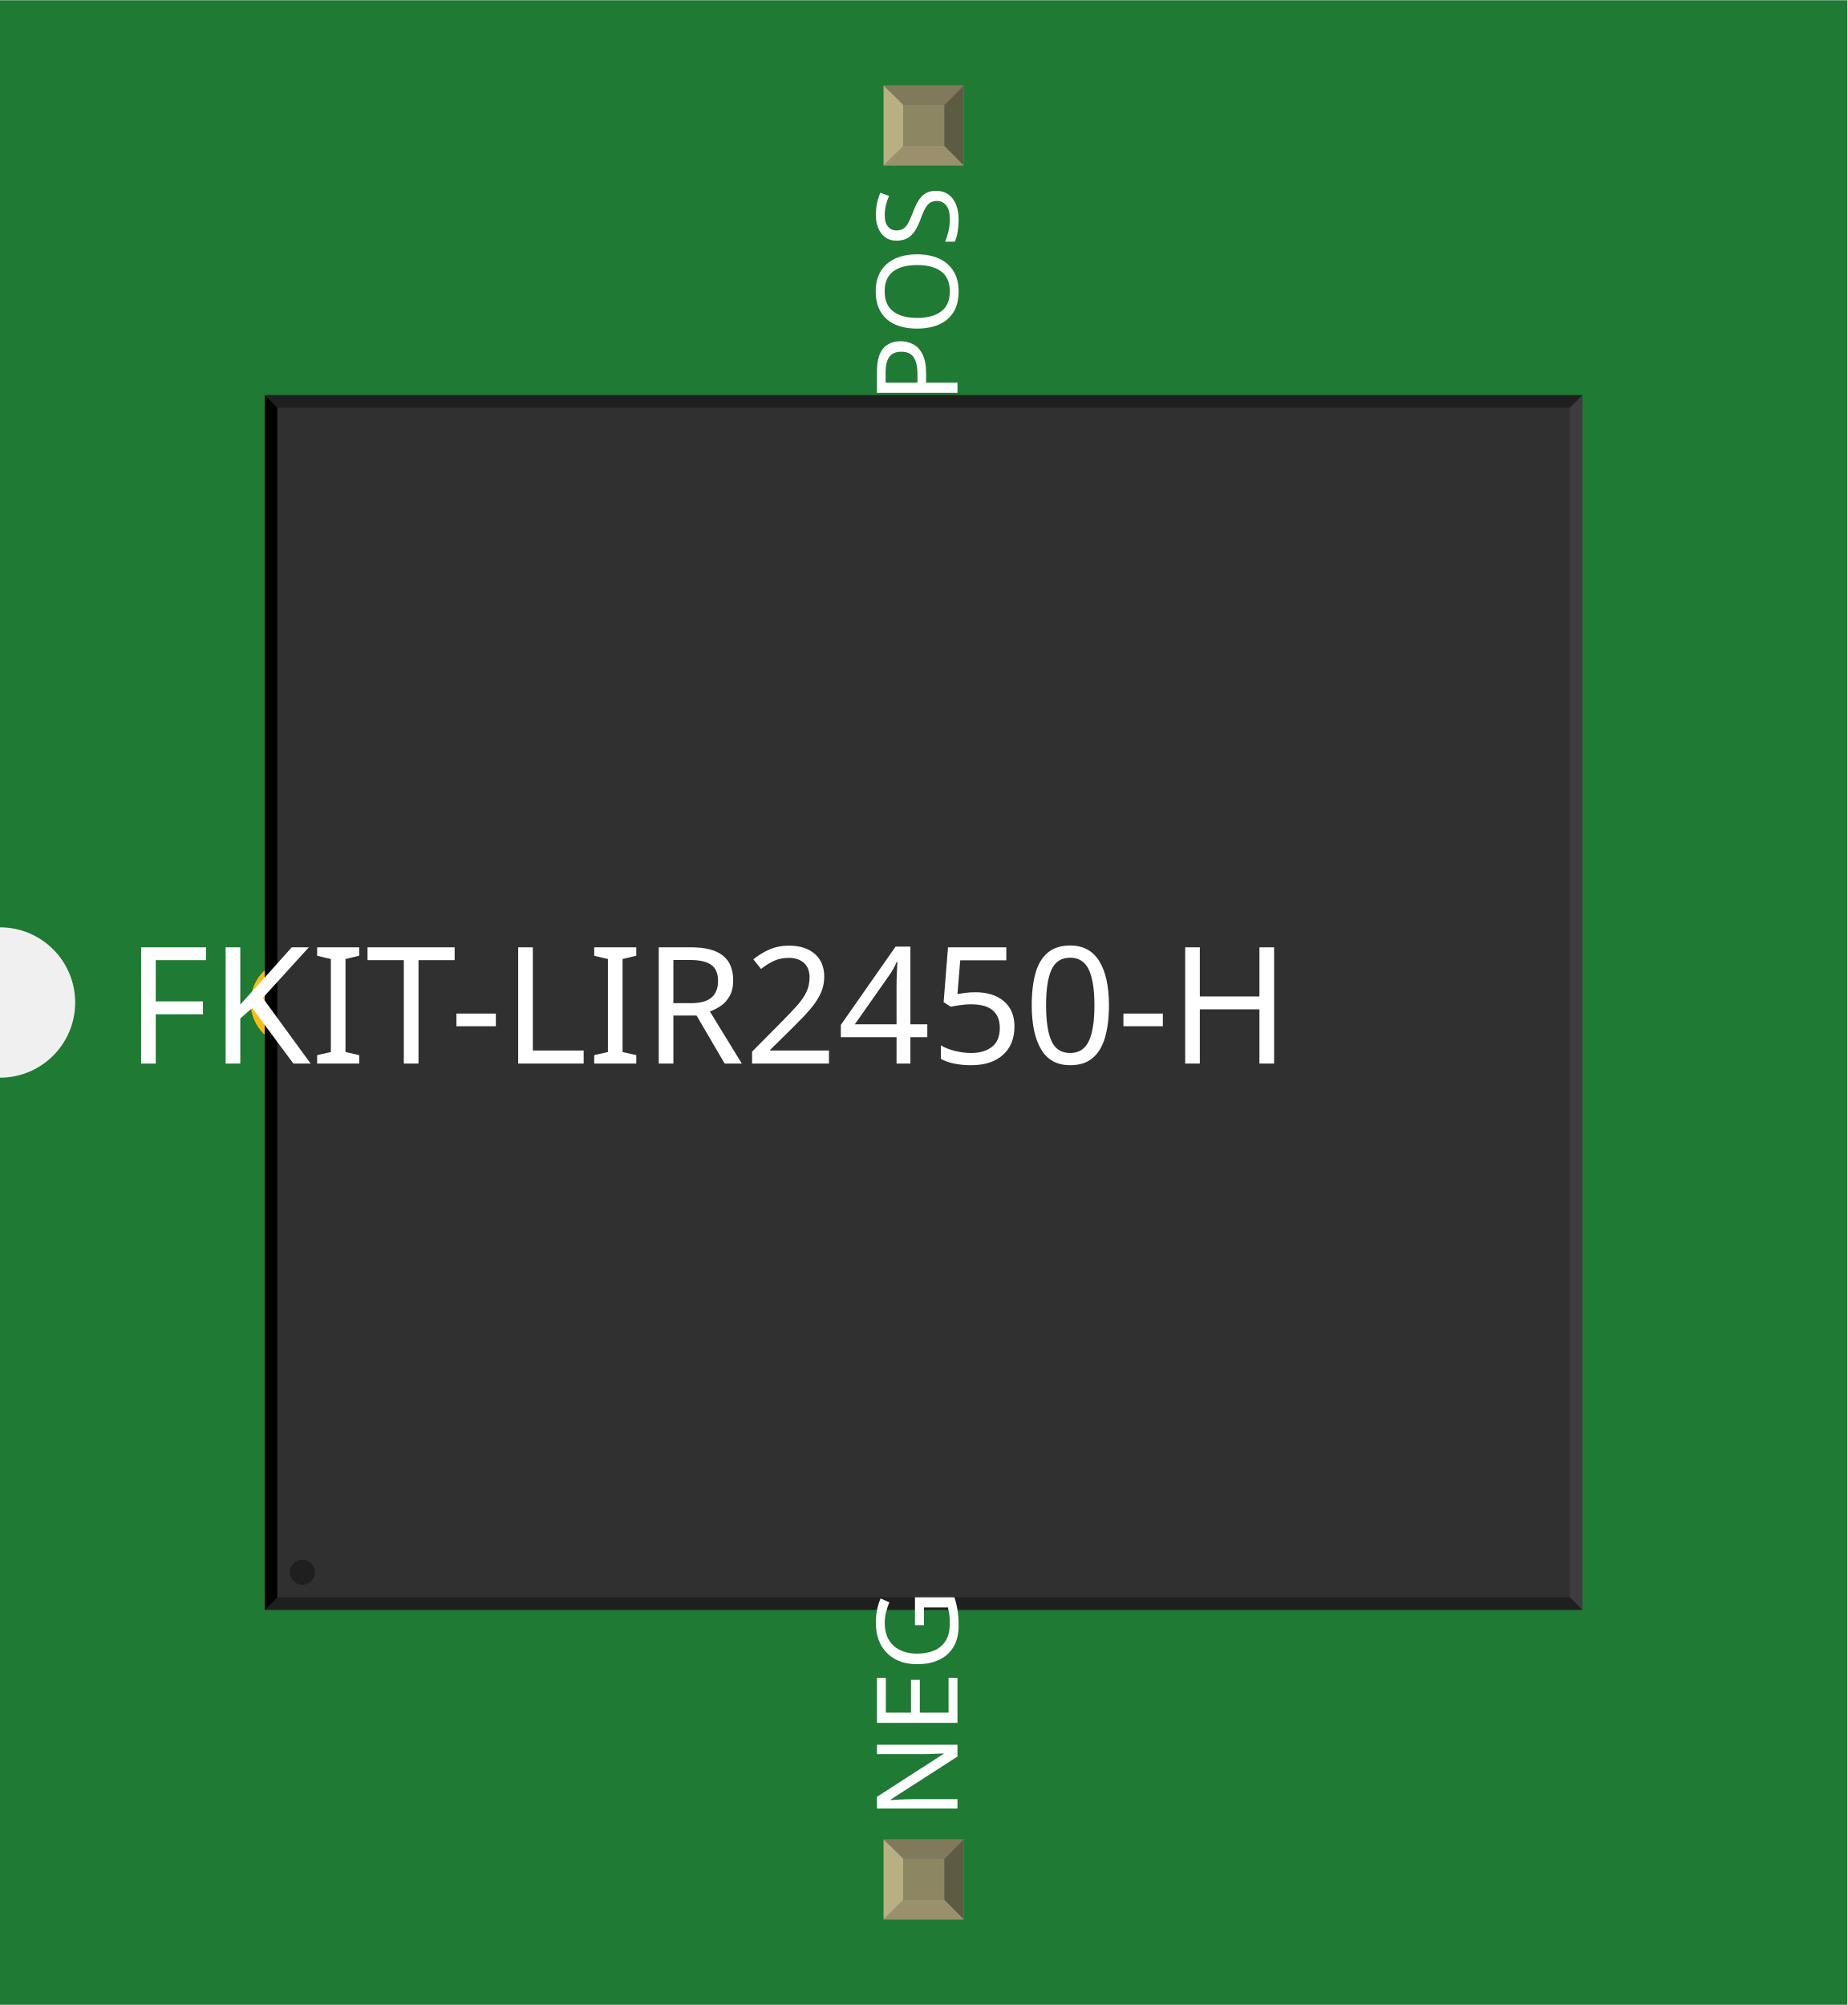
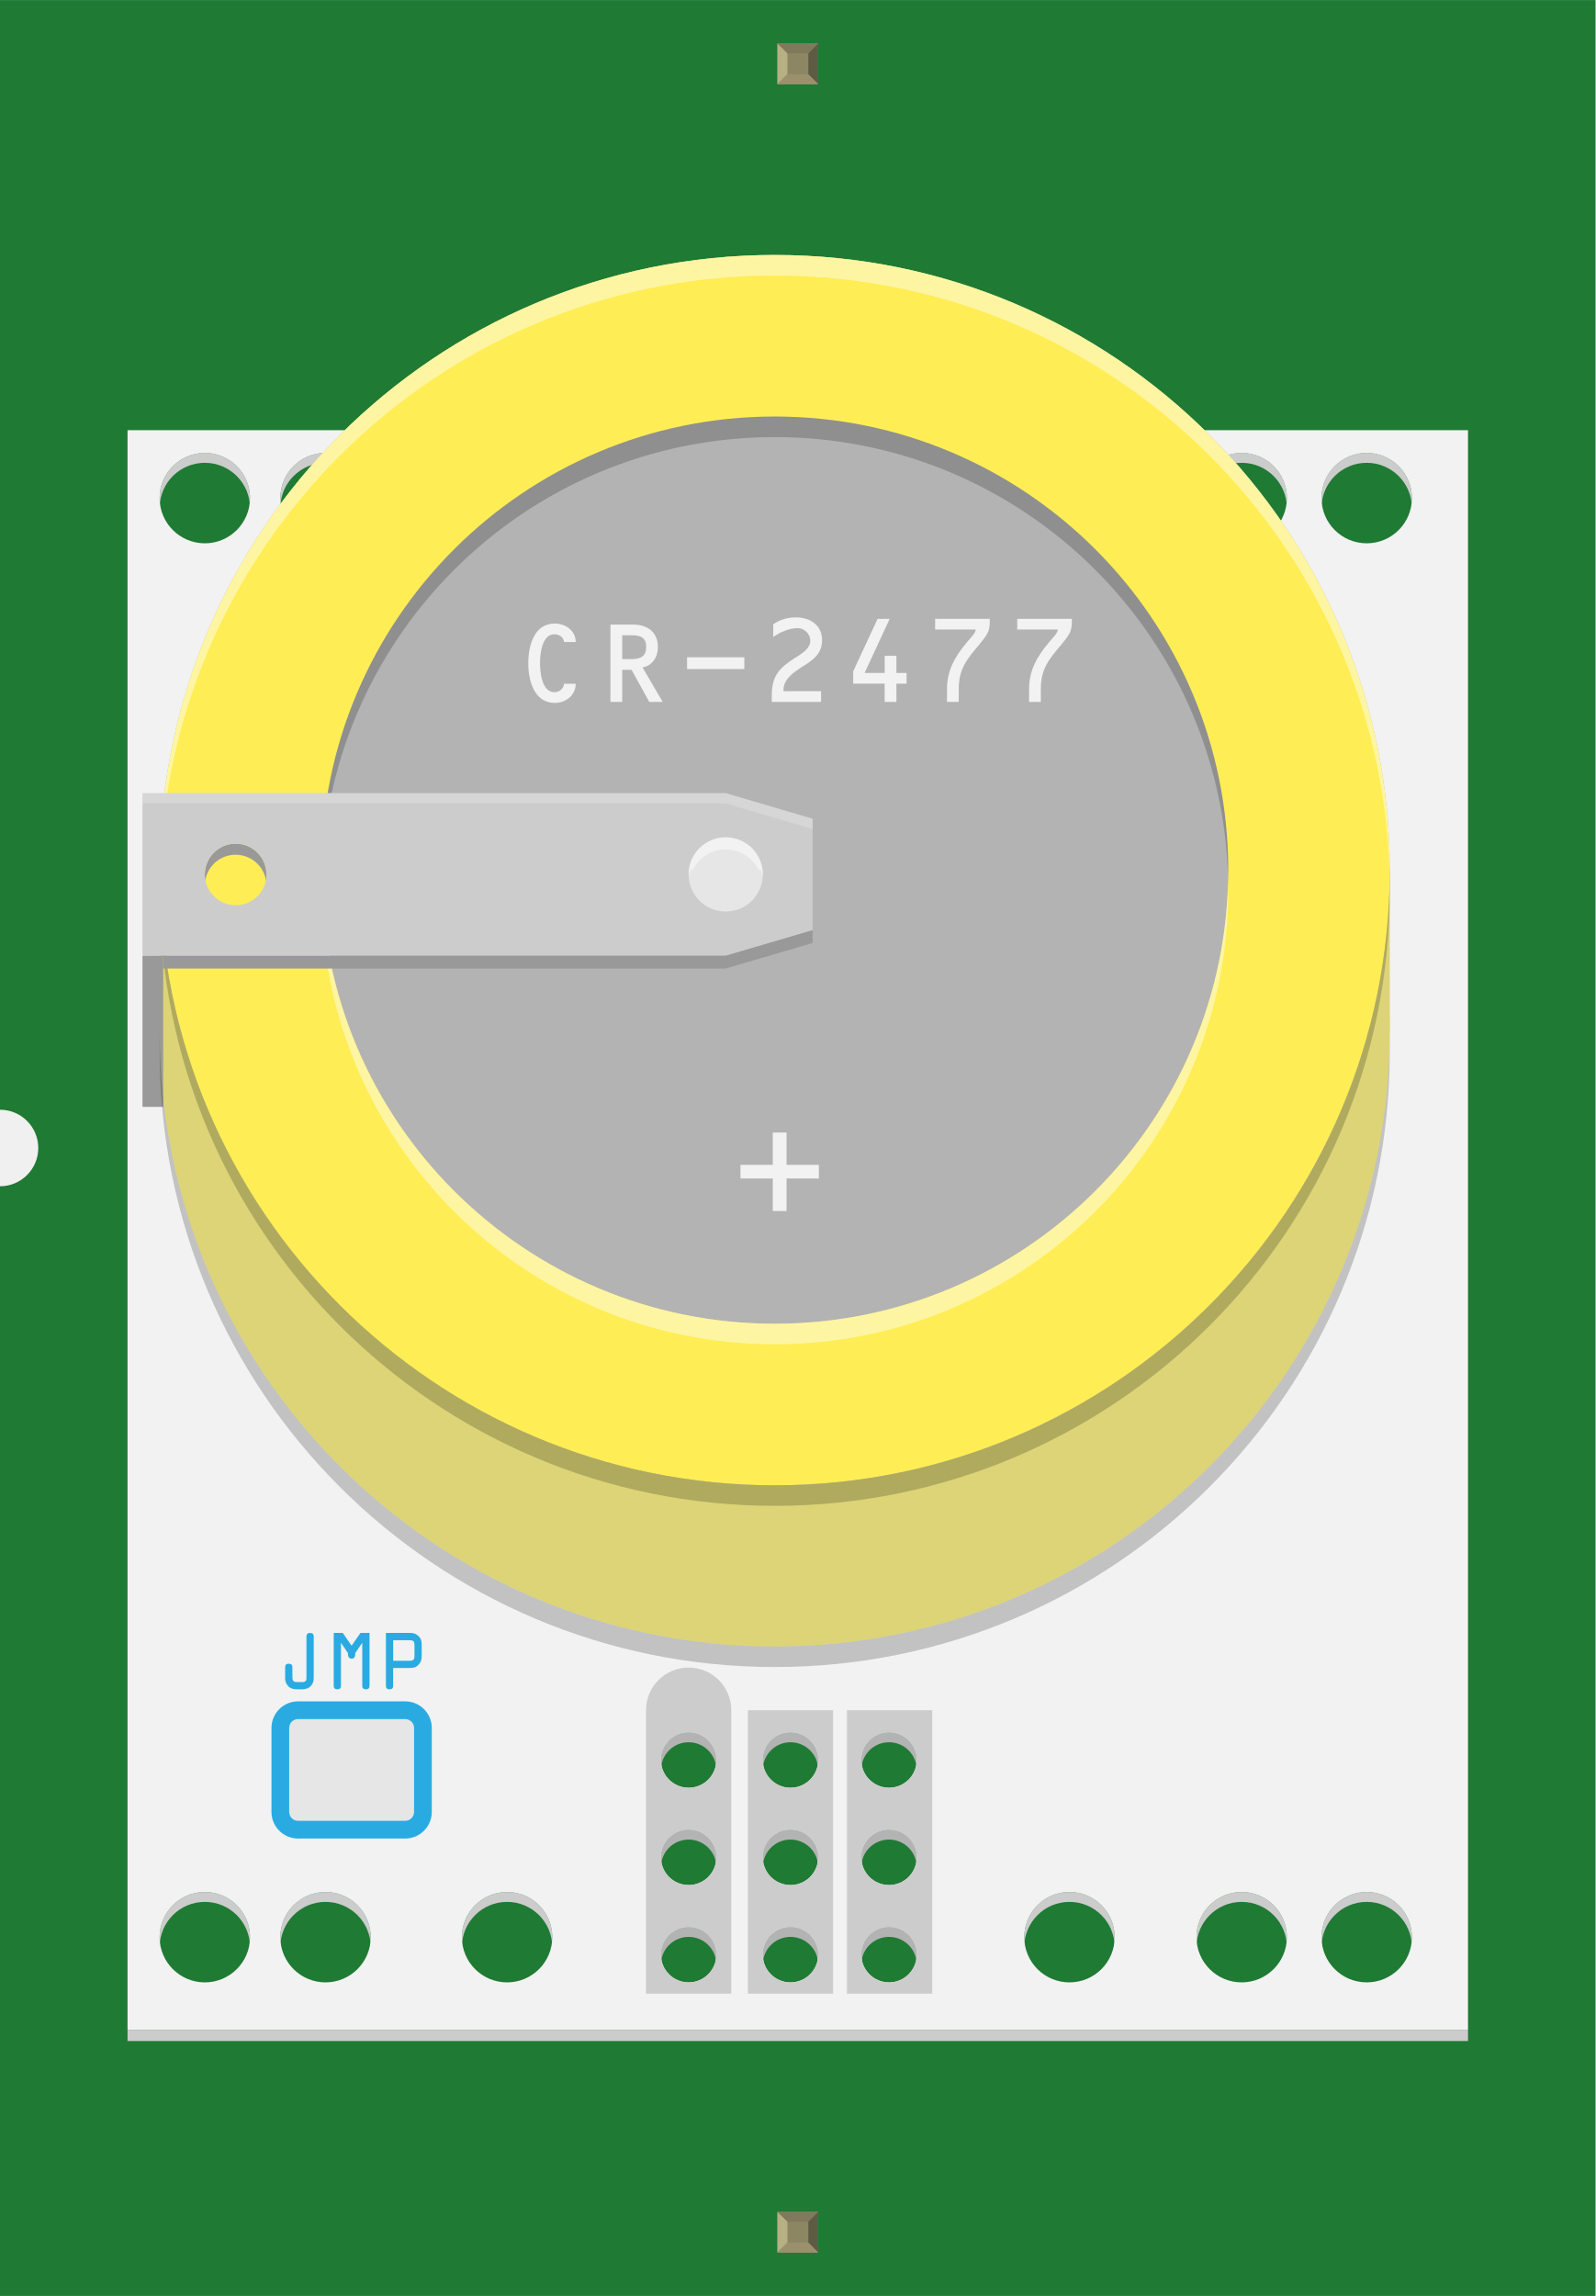
- <svg xmlns="http://www.w3.org/2000/svg" width="0.737in" x="0in" version="1.2" y="0in" height="0.8in" viewBox="0 0 737.185 800" baseProfile="tiny">
+ <svg xmlns="http://www.w3.org/2000/svg" width="1.251in" x="0in" version="1.2" y="0in" height="1.8in" viewBox="0 0 1251.07 1800" baseProfile="tiny">
  <g id="breadboard">
    <g id="icon">
-       <path fill="#1F7A34" stroke="none" stroke-width="0" d="M0,0L0,370A30,30 0 0 1 0,430L0,800L737.185,800L737.185,0L0,0z" />
-       <g transform="translate(-168.593,-84.7835)">
-         <g transform="matrix(0.5, 0, 0, 0.5, 268.593, 242.392)">
-           <circle fill="none" cx="35" cy="484.784" connectorname="NEG" stroke="#F7BD13" r="25.866" stroke-width="18.268" />
-           <circle fill="none" cx="979.882" cy="484.784" connectorname="POS" stroke="#F7BD13" r="25.866" stroke-width="18.268" />
-           <path fill="#F7BD13" stroke="none" stroke-width="0" d="m944.882,449.783,70,0,0,70,-70,0,0,-118.11zM963.15,484.784a16.732,16.732,0,1,0,33.465,0,16.732,16.732,0,1,0,-33.465,0z" />
-           <rect width="1051.71" x="11.329" y="0" fill="#303030" height="969.567" stroke="none" stroke-width="0" />
-           <polygon fill="#1f1f1f" points="11.329,0 1063.04,0 1053.04,10 21.329,10" />
-           <polygon fill="#1f1f1f" points="11.329,969.567 1063.04,969.567 1053.04,959.567 21.329,959.567" />
-           <polygon fill="#000000" points="11.329,0 11.329,969.567 21.329,959.567 21.329,10" />
-           <polygon fill="#3d3d3d" points="1063.04,0 1063.04,969.567 1053.04,959.567 1053.04,10" />
-           <circle fill="#1f1f1f" cx="41.329" cy="939.567" stroke="none" r="10" stroke-width="0" />
+       <path fill="#1F7A34" stroke="none" stroke-width="0" d="M0,0L0,870A30,30 0 0 1 0,930L0,1800L1251.07,1800L1251.07,0L0,0z" />
+       <g transform="translate(100,199.855)">
+         <g>
+           <g>
+             <path fill="#CCCCCC" d="M190.681,198.375c0,-19.569,-15.861,-35.431,-35.431,-35.431s-35.431,15.861,-35.431,35.431l0,-7.764c0,-19.569,15.861,-35.431,35.431,-35.431s35.431,15.861,35.431,35.431" />
+           </g>
+           <g>
+             <path fill="#CCCCCC" d="M96.028,198.375c0,-19.569,-15.861,-35.431,-35.431,-35.431s-35.431,15.861,-35.431,35.431l0,-7.764c0,-19.569,15.861,-35.431,35.431,-35.431s35.431,15.861,35.431,35.431" />
+           </g>
+           <g>
+             <path fill="#CCCCCC" d="M96.042,1326.64c0,-19.569,-15.875,-35.431,-35.444,-35.431s-35.444,15.861,-35.444,35.431l0,-7.764c0,-19.569,15.875,-35.431,35.444,-35.431s35.444,15.861,35.444,35.431" />
+           </g>
+           <g>
+             <path fill="#CCCCCC" d="M190.681,1326.64c0,-19.569,-15.875,-35.431,-35.444,-35.431s-35.444,15.861,-35.444,35.431l0,-7.764c0,-19.569,15.875,-35.431,35.444,-35.431s35.444,15.861,35.444,35.431" />
+           </g>
+           <g>
+             <path fill="#CCCCCC" d="M333.042,1326.64c0,-19.569,-15.875,-35.431,-35.444,-35.431s-35.444,15.861,-35.444,35.431l0,-7.764c0,-19.569,15.875,-35.431,35.444,-35.431s35.444,15.861,35.444,35.431" />
+           </g>
+           <g>
+             <path fill="#CCCCCC" d="M774.014,1326.64c0,-19.569,-15.875,-35.431,-35.444,-35.431s-35.444,15.861,-35.444,35.431l0,-7.764c0,-19.569,15.875,-35.431,35.444,-35.431s35.444,15.861,35.444,35.431" />
+           </g>
+           <g>
+             <path fill="#CCCCCC" d="M909.042,1326.64c0,-19.569,-15.875,-35.431,-35.444,-35.431s-35.444,15.861,-35.444,35.431l0,-7.764c0,-19.569,15.875,-35.431,35.444,-35.431s35.444,15.861,35.444,35.431" />
+           </g>
+           <g>
+             <path fill="#CCCCCC" d="M909.042,198.375c0,-19.569,-15.875,-35.431,-35.444,-35.431s-35.444,15.861,-35.444,35.431l0,-7.764c0,-19.569,15.875,-35.431,35.444,-35.431s35.444,15.861,35.444,35.431" />
+           </g>
+           <g>
+             <path fill="#CCCCCC" d="M1007.08,1326.64c0,-19.569,-15.875,-35.431,-35.444,-35.431s-35.444,15.861,-35.444,35.431l0,-7.764c0,-19.569,15.875,-35.431,35.444,-35.431s35.444,15.861,35.444,35.431" />
+           </g>
+           <g>
+             <path fill="#CCCCCC" d="M1007.08,198.375c0,-19.569,-15.875,-35.431,-35.444,-35.431s-35.444,15.861,-35.444,35.431l0,-7.764c0,-19.569,15.875,-35.431,35.444,-35.431s35.444,15.861,35.444,35.431" />
+           </g>
+           <g>
+             <path fill="#B3B3B3" d="M618.806,1340.36c0,-12,-9.736,-21.708,-21.722,-21.708s-21.722,9.708,-21.722,21.708l0,-7.764c0,-12,9.736,-21.708,21.722,-21.708s21.722,9.708,21.722,21.708" />
+           </g>
+           <g>
+             <path fill="#B3B3B3" d="M618.806,1264.06c0,-12,-9.736,-21.708,-21.722,-21.708s-21.722,9.708,-21.722,21.708l0,-7.764c0,-12,9.736,-21.708,21.722,-21.708s21.722,9.708,21.722,21.708" />
+           </g>
+           <g>
+             <path fill="#B3B3B3" d="M618.806,1187.75c0,-12,-9.736,-21.708,-21.722,-21.708s-21.722,9.708,-21.722,21.708l0,-7.764c0,-12,9.736,-21.708,21.722,-21.708s21.722,9.708,21.722,21.708" />
+           </g>
+           <g>
+             <path fill="#B3B3B3" d="M541.556,1340.36c0,-12,-9.736,-21.708,-21.722,-21.708s-21.722,9.708,-21.722,21.708l0,-7.764c0,-12,9.736,-21.708,21.722,-21.708s21.722,9.708,21.722,21.708" />
+           </g>
+           <g>
+             <path fill="#B3B3B3" d="M541.556,1264.06c0,-12,-9.736,-21.708,-21.722,-21.708s-21.722,9.708,-21.722,21.708l0,-7.764c0,-12,9.736,-21.708,21.722,-21.708s21.722,9.708,21.722,21.708" />
+           </g>
+           <g>
+             <path fill="#B3B3B3" d="M541.556,1187.75c0,-12,-9.736,-21.708,-21.722,-21.708s-21.722,9.708,-21.722,21.708l0,-7.764c0,-12,9.736,-21.708,21.722,-21.708s21.722,9.708,21.722,21.708" />
+           </g>
+           <g>
+             <path fill="#B3B3B3" d="M461.694,1340.36c0,-12,-9.736,-21.708,-21.722,-21.708s-21.722,9.708,-21.722,21.708l0,-7.764c0,-12,9.736,-21.708,21.722,-21.708s21.722,9.708,21.722,21.708" />
+           </g>
+           <g>
+             <path fill="#B3B3B3" d="M461.694,1264.06c0,-12,-9.736,-21.708,-21.722,-21.708s-21.722,9.708,-21.722,21.708l0,-7.764c0,-12,9.736,-21.708,21.722,-21.708s21.722,9.708,21.722,21.708" />
+           </g>
+           <g>
+             <path fill="#B3B3B3" d="M461.694,1187.75c0,-12,-9.736,-21.708,-21.722,-21.708s-21.722,9.708,-21.722,21.708l0,-7.764c0,-12,9.736,-21.708,21.722,-21.708s21.722,9.708,21.722,21.708" />
+           </g>
        </g>
-       </g>
-       <text x="50" y="424.375" font-family="OCRA" fill="white" text-anchor="start" stroke="none" id="label" stroke-width="0" font-size="65">FKIT-LIR2450-H</text>
-       <g transform="translate(382.093,726.05)">
-         <g transform="rotate(-90)">
-           <text x="0" y="0" font-family="OCRA" fill="white" text-anchor="start" stroke="none" stroke-width="0" font-size="45">NEG</text>
+         <g>
+           <g>
+             <path fill="#F2F2F2" d="M0,137.375l0,1254.42l1051.07,0L1051.07,137.375L0,137.375zM155.236,155.194c19.569,0,35.431,15.861,35.431,35.431s-15.861,35.431,-35.431,35.431s-35.431,-15.861,-35.431,-35.431S135.667,155.194,155.236,155.194zM60.597,155.194c19.569,0,35.431,15.861,35.431,35.431s-15.861,35.431,-35.431,35.431s-35.431,-15.861,-35.431,-35.431S41.028,155.194,60.597,155.194zM60.597,1354.31c-19.569,0,-35.444,-15.861,-35.444,-35.431s15.875,-35.431,35.444,-35.431s35.444,15.861,35.444,35.431S80.167,1354.31,60.597,1354.31zM155.236,1354.31c-19.569,0,-35.444,-15.861,-35.444,-35.431s15.875,-35.431,35.444,-35.431s35.444,15.861,35.444,35.431S174.806,1354.31,155.236,1354.31zM297.597,1354.31c-19.569,0,-35.444,-15.861,-35.444,-35.431s15.875,-35.431,35.444,-35.431s35.444,15.861,35.444,35.431S317.167,1354.31,297.597,1354.31zM439.958,1354.32c-11.986,0,-21.722,-9.708,-21.722,-21.708s9.736,-21.708,21.722,-21.708s21.722,9.708,21.722,21.708S451.958,1354.32,439.958,1354.32zM439.958,1278.01c-11.986,0,-21.722,-9.708,-21.722,-21.708s9.736,-21.708,21.722,-21.708s21.722,9.708,21.722,21.708S451.958,1278.01,439.958,1278.01zM439.958,1201.71c-11.986,0,-21.722,-9.708,-21.722,-21.708s9.736,-21.708,21.722,-21.708s21.722,9.708,21.722,21.708S451.958,1201.71,439.958,1201.71zM519.819,1354.32c-11.986,0,-21.722,-9.708,-21.722,-21.708s9.736,-21.708,21.722,-21.708s21.722,9.708,21.722,21.708S531.819,1354.32,519.819,1354.32zM519.819,1278.01c-11.986,0,-21.722,-9.708,-21.722,-21.708s9.736,-21.708,21.722,-21.708s21.722,9.708,21.722,21.708S531.819,1278.01,519.819,1278.01zM519.819,1201.71c-11.986,0,-21.722,-9.708,-21.722,-21.708s9.736,-21.708,21.722,-21.708s21.722,9.708,21.722,21.708S531.819,1201.71,519.819,1201.71zM597.083,1354.32c-11.986,0,-21.722,-9.708,-21.722,-21.708s9.736,-21.708,21.722,-21.708s21.722,9.708,21.722,21.708S609.069,1354.32,597.083,1354.32zM597.083,1278.01c-11.986,0,-21.722,-9.708,-21.722,-21.708s9.736,-21.708,21.722,-21.708s21.722,9.708,21.722,21.708S609.069,1278.01,597.083,1278.01zM597.083,1201.71c-11.986,0,-21.722,-9.708,-21.722,-21.708s9.736,-21.708,21.722,-21.708s21.722,9.708,21.722,21.708S609.069,1201.71,597.083,1201.71zM738.569,1354.31c-19.569,0,-35.444,-15.861,-35.444,-35.431s15.875,-35.431,35.444,-35.431s35.444,15.861,35.444,35.431S758.139,1354.31,738.569,1354.31zM873.597,1354.31c-19.569,0,-35.444,-15.861,-35.444,-35.431s15.875,-35.431,35.444,-35.431s35.444,15.861,35.444,35.431S893.167,1354.31,873.597,1354.31zM873.597,226.056c-19.569,0,-35.444,-15.861,-35.444,-35.431s15.875,-35.431,35.444,-35.431s35.444,15.861,35.444,35.431S893.167,226.056,873.597,226.056zM971.639,1354.31c-19.569,0,-35.444,-15.861,-35.444,-35.431s15.875,-35.431,35.444,-35.431s35.444,15.861,35.444,35.431S991.222,1354.31,971.639,1354.31zM971.639,226.056c-19.569,0,-35.444,-15.861,-35.444,-35.431s15.875,-35.431,35.444,-35.431s35.444,15.861,35.444,35.431S991.222,226.056,971.639,226.056z" />
+           </g>
+           <g id="silkscreen_1_">
+             <g>
+               <circle fill="#DCD477" cx="507.444" cy="608.653" r="482.292" />
+             </g>
+           </g>
+           <g>
+             <circle fill="#F2F2F2" cx="60.597" cy="896.639" r="25.611" />
+           </g>
+           <g>
+             <circle fill="#F2F2F2" cx="971.639" cy="896.639" r="25.611" />
+           </g>
+           <g>
+             <path fill="#CCCCCC" d="M564.097,1140.93l0,222.222l66.847,0l0,-222.222L564.097,1140.93zM597.083,1354.32c-11.986,0,-21.722,-9.708,-21.722,-21.708s9.736,-21.708,21.722,-21.708s21.722,9.708,21.722,21.708S609.069,1354.32,597.083,1354.32zM597.083,1278.01c-11.986,0,-21.722,-9.708,-21.722,-21.708s9.736,-21.708,21.722,-21.708s21.722,9.708,21.722,21.708S609.069,1278.01,597.083,1278.01zM597.083,1201.71c-11.986,0,-21.722,-9.708,-21.722,-21.708s9.736,-21.708,21.722,-21.708s21.722,9.708,21.722,21.708S609.069,1201.71,597.083,1201.71z" />
+           </g>
+           <g>
+             <path fill="#CCCCCC" d="M486.403,1140.93l0,222.222l66.847,0l0,-222.222L486.403,1140.93zM519.819,1354.32c-11.986,0,-21.722,-9.708,-21.722,-21.708s9.736,-21.708,21.722,-21.708s21.722,9.708,21.722,21.708S531.819,1354.32,519.819,1354.32zM519.819,1278.01c-11.986,0,-21.722,-9.708,-21.722,-21.708s9.736,-21.708,21.722,-21.708s21.722,9.708,21.722,21.708S531.819,1278.01,519.819,1278.01zM519.819,1201.71c-11.986,0,-21.722,-9.708,-21.722,-21.708s9.736,-21.708,21.722,-21.708s21.722,9.708,21.722,21.708S531.819,1201.71,519.819,1201.71z" />
+           </g>
+           <g>
+             <path fill="#CCCCCC" d="M439.958,1107.5c-18.458,0,-33.417,14.958,-33.417,33.417l0,222.222l66.847,0l0,-222.222C473.375,1122.47,458.417,1107.5,439.958,1107.5zM439.958,1354.32c-11.986,0,-21.722,-9.708,-21.722,-21.708s9.736,-21.708,21.722,-21.708s21.722,9.708,21.722,21.708S451.958,1354.32,439.958,1354.32zM439.958,1278.01c-11.986,0,-21.722,-9.708,-21.722,-21.708s9.736,-21.708,21.722,-21.708s21.722,9.708,21.722,21.708S451.958,1278.01,439.958,1278.01zM439.958,1201.71c-11.986,0,-21.722,-9.708,-21.722,-21.708s9.736,-21.708,21.722,-21.708s21.722,9.708,21.722,21.708S451.958,1201.71,439.958,1201.71z" />
+           </g>
+           <g>
+             <rect width="964.569" x="25.167" y="482.292" fill="#DCD477" height="126.375" />
+           </g>
+           <g id="silkscreen">
+             <g>
+               <circle fill="#B3B3B3" cx="507.444" cy="482.292" r="482.292" />
+             </g>
+           </g>
+           <g>
+             <path fill="#FEED55" d="M507.444,0C241.083,0,25.167,215.931,25.167,482.292s215.917,482.292,482.278,482.292S989.722,748.653,989.722,482.292S773.792,0,507.444,0zM507.444,837.917c-196.403,0,-355.625,-159.222,-355.625,-355.625S311.042,126.653,507.444,126.653c196.417,0,355.625,159.222,355.625,355.625S703.847,837.917,507.444,837.917z" />
+           </g>
+           <g opacity="0.45">
+             <path fill="#FFFFFF" d="M25.167,498.403c0,-266.361,215.917,-482.292,482.278,-482.292S989.722,232.042,989.722,498.403l0,-16.111C989.722,215.931,773.792,0,507.444,0S25.167,215.931,25.167,482.292" />
+           </g>
+           <g opacity="0.2">
+             <path d="M863.069,498.403c0,-196.417,-159.222,-355.625,-355.625,-355.625c-196.403,0,-355.625,159.222,-355.625,355.625l0,-16.111c0,-196.417,159.222,-355.625,355.625,-355.625c196.417,0,355.625,159.222,355.625,355.625" />
+           </g>
+           <g opacity="0.2">
+             <path d="M989.722,498.403c0,266.361,-215.931,482.292,-482.292,482.292S25.167,764.764,25.167,498.403l0,-16.111c0,266.361,215.917,482.292,482.278,482.292S989.722,748.653,989.722,482.292" />
+           </g>
+           <path fill="#999999" d="M108.944,494.389c0,-13.347,-10.819,-24.181,-24.181,-24.181s-24.181,10.819,-24.181,24.181l0,-8.708c0,-13.347,10.819,-24.167,24.181,-24.167s24.181,10.819,24.181,24.167" />
+           <g opacity="0.45">
+             <path fill="#FFFFFF" d="M151.819,498.403c0,196.417,159.222,355.625,355.625,355.625c196.417,0,355.625,-159.222,355.625,-355.625l0,-16.111c0,196.417,-159.222,355.625,-355.625,355.625c-196.403,0,-355.625,-159.222,-355.625,-355.625" />
+           </g>
+           <g enable-background="new    ">
+             <path fill="#F2F2F2" d="M505.944,749.542L505.944,724.028l-25.333,0l0,-10.681l25.333,0l0,-25.319l10.792,0l0,25.319l25.333,0l0,10.681l-25.333,0l0,25.514L505.944,749.542z" />
+           </g>
+           <g>
+             <path fill="#CCCCCC" d="M11.722,421.944l0,127.472L469.028,549.417l68.153,-20.056l0,-87.347L469.028,421.944L11.722,421.944zM84.778,509.847c-13.347,0,-24.181,-10.819,-24.181,-24.167s10.819,-24.167,24.181,-24.167s24.181,10.819,24.181,24.167S98.125,509.847,84.778,509.847z" />
+           </g>
+           <g>
+             <circle fill="#E6E6E6" cx="469.028" cy="485.681" r="29.069" />
+           </g>
+           <g>
+             <path fill="#F2F2F2" d="M469.028,466.056c11.417,0,21.194,6.653,25.958,16.236c1.931,-3.889,3.111,8.028,3.111,3.389c0,-16.056,-13.014,-29.069,-29.069,-29.069s-29.069,13.014,-29.069,29.069c0,4.639,1.181,-7.278,3.111,-3.389C447.833,472.708,457.611,466.056,469.028,466.056z" />
+           </g>
+           <g>
+             <rect width="16.208" x="11.722" y="549.417" fill="#999999" height="118.486" />
+           </g>
        </g>
-       </g>
-       <g transform="translate(382.093,73.95)">
-         <g transform="rotate(-90)">
-           <text x="0" y="0" font-family="OCRA" fill="white" text-anchor="end" stroke="none" stroke-width="0" font-size="45">POS</text>
+         <g>
+           <rect width="1051.07" y="1391.79" fill="#CCCCCC" height="8.5" />
+         </g>
+         <g>
+           <path fill="#F2F2F2" d="M342.222,303.444c-0.278,-3.667,-3.667,-6.083,-7.514,-6.083c-9.75,0,-11.264,15.292,-11.264,22.444c0,7.236,1.333,22.986,11.264,22.986c3.847,0,7.236,-2.681,7.514,-6.625l9.208,0c0,9.028,-7.778,15.028,-16.361,15.028c-16.361,0,-20.833,-17.708,-20.833,-30.944c0,-13.944,4.472,-31.306,20.833,-31.306c8.583,0,16.361,5.806,16.361,14.486L342.222,303.431z" />
+           <path fill="#F2F2F2" d="M387.889,350.389l-9.222,0l0,-60.639l17.625,0c11.097,0,19.583,5.722,19.583,17.708c0,7.597,-4.194,14.486,-12.069,15.917l15.833,27.014l-10.556,0l-13.861,-25.139l-7.333,0L387.889,350.389zM394.681,316.861c7.431,0,11.986,-1.792,11.986,-9.75c0,-7.958,-5.542,-8.944,-12.069,-8.944l-6.708,0l0,18.694L394.681,316.861z" />
+           <path fill="#F2F2F2" d="M438.736,315.431l44.903,0l0,9.208l-44.903,0L438.736,315.431z" />
+           <path fill="#F2F2F2" d="M543.792,341.986l0,8.403l-38.639,0l0,-4.917c0,-15.389,5.639,-21.556,18.153,-29.514c4.833,-3.042,12.069,-7.153,12.069,-13.597c0,-5.278,-4.833,-9.833,-10.014,-9.833c-6.347,0,-14.042,3.306,-19.056,6.972L506.306,289.583c4.833,-3.667,11.722,-5.458,17.625,-5.458c11.181,0,20.653,5.903,20.653,17.889c0,11.806,-8.583,16.361,-17.347,22c-5.806,3.847,-12.875,9.125,-12.875,16.639l0,1.333L543.792,341.986z" />
+           <path fill="#F2F2F2" d="M610.833,327.681l0,8.403l-7.958,0l0,14.306l-9.208,0l0,-14.306l-24.681,0l0,-9.653l19.139,-41.139l9.486,0l-19.681,42.389l15.75,0l0,-13.417l9.208,0l0,13.417L610.833,327.681z" />
+           <path fill="#F2F2F2" d="M633.236,293.694L633.236,285.278l42.847,0l0,1.083c0,3.764,-0.097,6.625,-1.708,10.014c-1.347,2.778,-4.736,6.889,-6.694,9.292c-9.486,11.181,-15.917,18.958,-15.917,34.25l0,10.458l-9.208,0l0,-10.458c0,-14.403,6.625,-25.667,15.736,-36.403l3.222,-3.764c1.611,-1.792,3.306,-3.764,3.583,-6.083L633.236,293.667z" />
+           <path fill="#F2F2F2" d="M697.597,293.694L697.597,285.278l42.847,0l0,1.083c0,3.764,-0.097,6.625,-1.708,10.014c-1.347,2.778,-4.736,6.889,-6.694,9.292c-9.486,11.181,-15.917,18.958,-15.917,34.25l0,10.458l-9.208,0l0,-10.458c0,-14.403,6.625,-25.667,15.736,-36.403l3.222,-3.764c1.611,-1.792,3.306,-3.764,3.583,-6.083L697.597,293.667z" />
+         </g>
+         <g>
+           <g opacity="0.2">
+             <path d="M25.167,624.778c0,266.361,215.917,482.292,482.278,482.292S989.722,891.125,989.722,624.778l0,-16.111c0,266.361,-215.931,482.292,-482.292,482.292S25.167,875.014,25.167,608.653" />
+           </g>
+         </g>
+         <g opacity="0.2">
+           <polygon fill="#FFFFFF" points="11.722,430,469.028,430,537.181,450.069,537.181,442,469.028,421.944,11.722,421.944" />
+         </g>
+         <g>
+           <polygon fill="#999999" points="537.181,539.389,469.028,559.458,27.931,559.458,27.931,549.417,469.028,549.417,537.181,529.361" />
+         </g>
+         <g>
+           <g>
+             <path fill="#E6E6E6" d="M231.625,1220.69c0,7.639,-6.25,13.889,-13.889,13.889L133.694,1234.58c-7.639,0,-13.889,-6.25,-13.889,-13.889l0,-65.875c0,-7.639,6.25,-13.889,13.889,-13.889l84.042,0c7.639,0,13.889,6.25,13.889,13.889L231.625,1220.69z" />
+           </g>
+           <g>
+             <path fill="#29ABE2" d="M217.736,1241.53L133.694,1241.53c-11.486,0,-20.833,-9.347,-20.833,-20.833l0,-65.875c0,-11.486,9.347,-20.833,20.833,-20.833l84.042,0c11.486,0,20.833,9.347,20.833,20.833l0,65.875C238.569,1232.18,229.222,1241.53,217.736,1241.53zM133.694,1147.88c-3.833,0,-6.944,3.125,-6.944,6.944l0,65.875c0,3.819,3.111,6.944,6.944,6.944l84.042,0c3.833,0,6.944,-3.125,6.944,-6.944l0,-65.875c0,-3.819,-3.111,-6.944,-6.944,-6.944L133.694,1147.88z" />
+           </g>
+         </g>
+         <g>
+           <path fill="#29ABE2" d="M145.958,1114.89c0,2.153,0,3.528,-1.083,5.458c-1.931,3.236,-4.778,4.208,-8.292,4.208L133.292,1124.56c-3.181,0,-5.903,-0.569,-7.944,-3.292c-1.431,-1.875,-1.764,-3.458,-1.764,-5.736l0,-8.236c0,-1.819,0.792,-2.833,2.847,-2.833c2.042,0,2.847,1.014,2.847,2.833l0,7.375c0,3.292,0.681,4.208,4.028,4.208l3.125,0c2.389,0,3.861,-0.333,3.861,-3.069L140.292,1083.19c0,-1.819,0.806,-2.847,2.847,-2.847c2.042,0,2.847,1.028,2.847,2.847L145.986,1114.89z" />
+           <path fill="#29ABE2" d="M182.639,1080.35l7.097,0l0,41.361c0,1.819,-0.806,2.833,-2.847,2.833c-2.042,0,-2.847,-1.014,-2.847,-2.833L184.042,1088.19l-0.111,0l-5.389,8l0,0.903c0,1.764,-0.681,3.417,-2.847,3.417c-2.042,0,-2.847,-1.653,-2.847,-3.417l0,-0.903l-5.389,-8L167.361,1088.19l0,33.514c0,1.819,-0.792,2.833,-2.847,2.833c-2.042,0,-2.847,-1.014,-2.847,-2.833l0,-41.361l7.097,0l6.931,10L182.639,1080.35z" />
+           <path fill="#29ABE2" d="M208.292,1121.71c0,1.819,-0.792,2.833,-2.847,2.833c-2.042,0,-2.847,-1.014,-2.847,-2.833l0,-41.361l18.861,0c2.611,0,4.486,0.389,6.528,2.333c2.444,2.264,2.667,4.361,2.667,7.431l0,7.736c0,2.889,-0.236,4.931,-2.333,7.264c-2.208,2.5,-4.542,2.722,-7.611,2.722l-12.444,0L208.264,1121.71zM208.292,1102.17l12.611,0c3.347,0,4.083,-0.861,4.083,-4.083l0,-7.958c0,-3.222,-0.736,-4.083,-4.083,-4.083l-12.611,0L208.292,1102.17z" />
        </g>
      </g>
    </g>
-     <g transform="translate(352.628,734.05)">
+     <g transform="translate(609.57,1734.05)">
      <rect width="31.93" x="0" y="0" fill="#8D8C8C" height="31.9" id="connector0pin" />
      <rect width="16.444" x="7.792" y="7.735" fill="#8C8663" height="16.415" />
      <polygon fill="#B8AF82" points="0,31.9,7.792,24.137,7.792,6.972,0,0" />
      <polygon fill="#80795B" points="24.208,7.763,7.903,7.763,0,0,31.93,0" />
      <polygon fill="#5E5B43" points="24.208,24.137,24.208,7.763,31.93,0,31.93,31.9" />
      <polygon fill="#9A916C" points="0,31.9,7.875,24.137,24.208,24.137,31.93,31.9" />
    </g>
-     <g transform="translate(352.628,34.05)">
+     <g transform="translate(609.57,34.05)">
      <rect width="31.93" x="0" y="0" fill="#8D8C8C" height="31.9" id="connector1pin" />
      <rect width="16.444" x="7.792" y="7.735" fill="#8C8663" height="16.415" />
      <polygon fill="#B8AF82" points="0,31.9,7.792,24.137,7.792,6.972,0,0" />
      <polygon fill="#80795B" points="24.208,7.763,7.903,7.763,0,0,31.93,0" />
      <polygon fill="#5E5B43" points="24.208,24.137,24.208,7.763,31.93,0,31.93,31.9" />
      <polygon fill="#9A916C" points="0,31.9,7.875,24.137,24.208,24.137,31.93,31.9" />
    </g>
  </g>
</svg>
